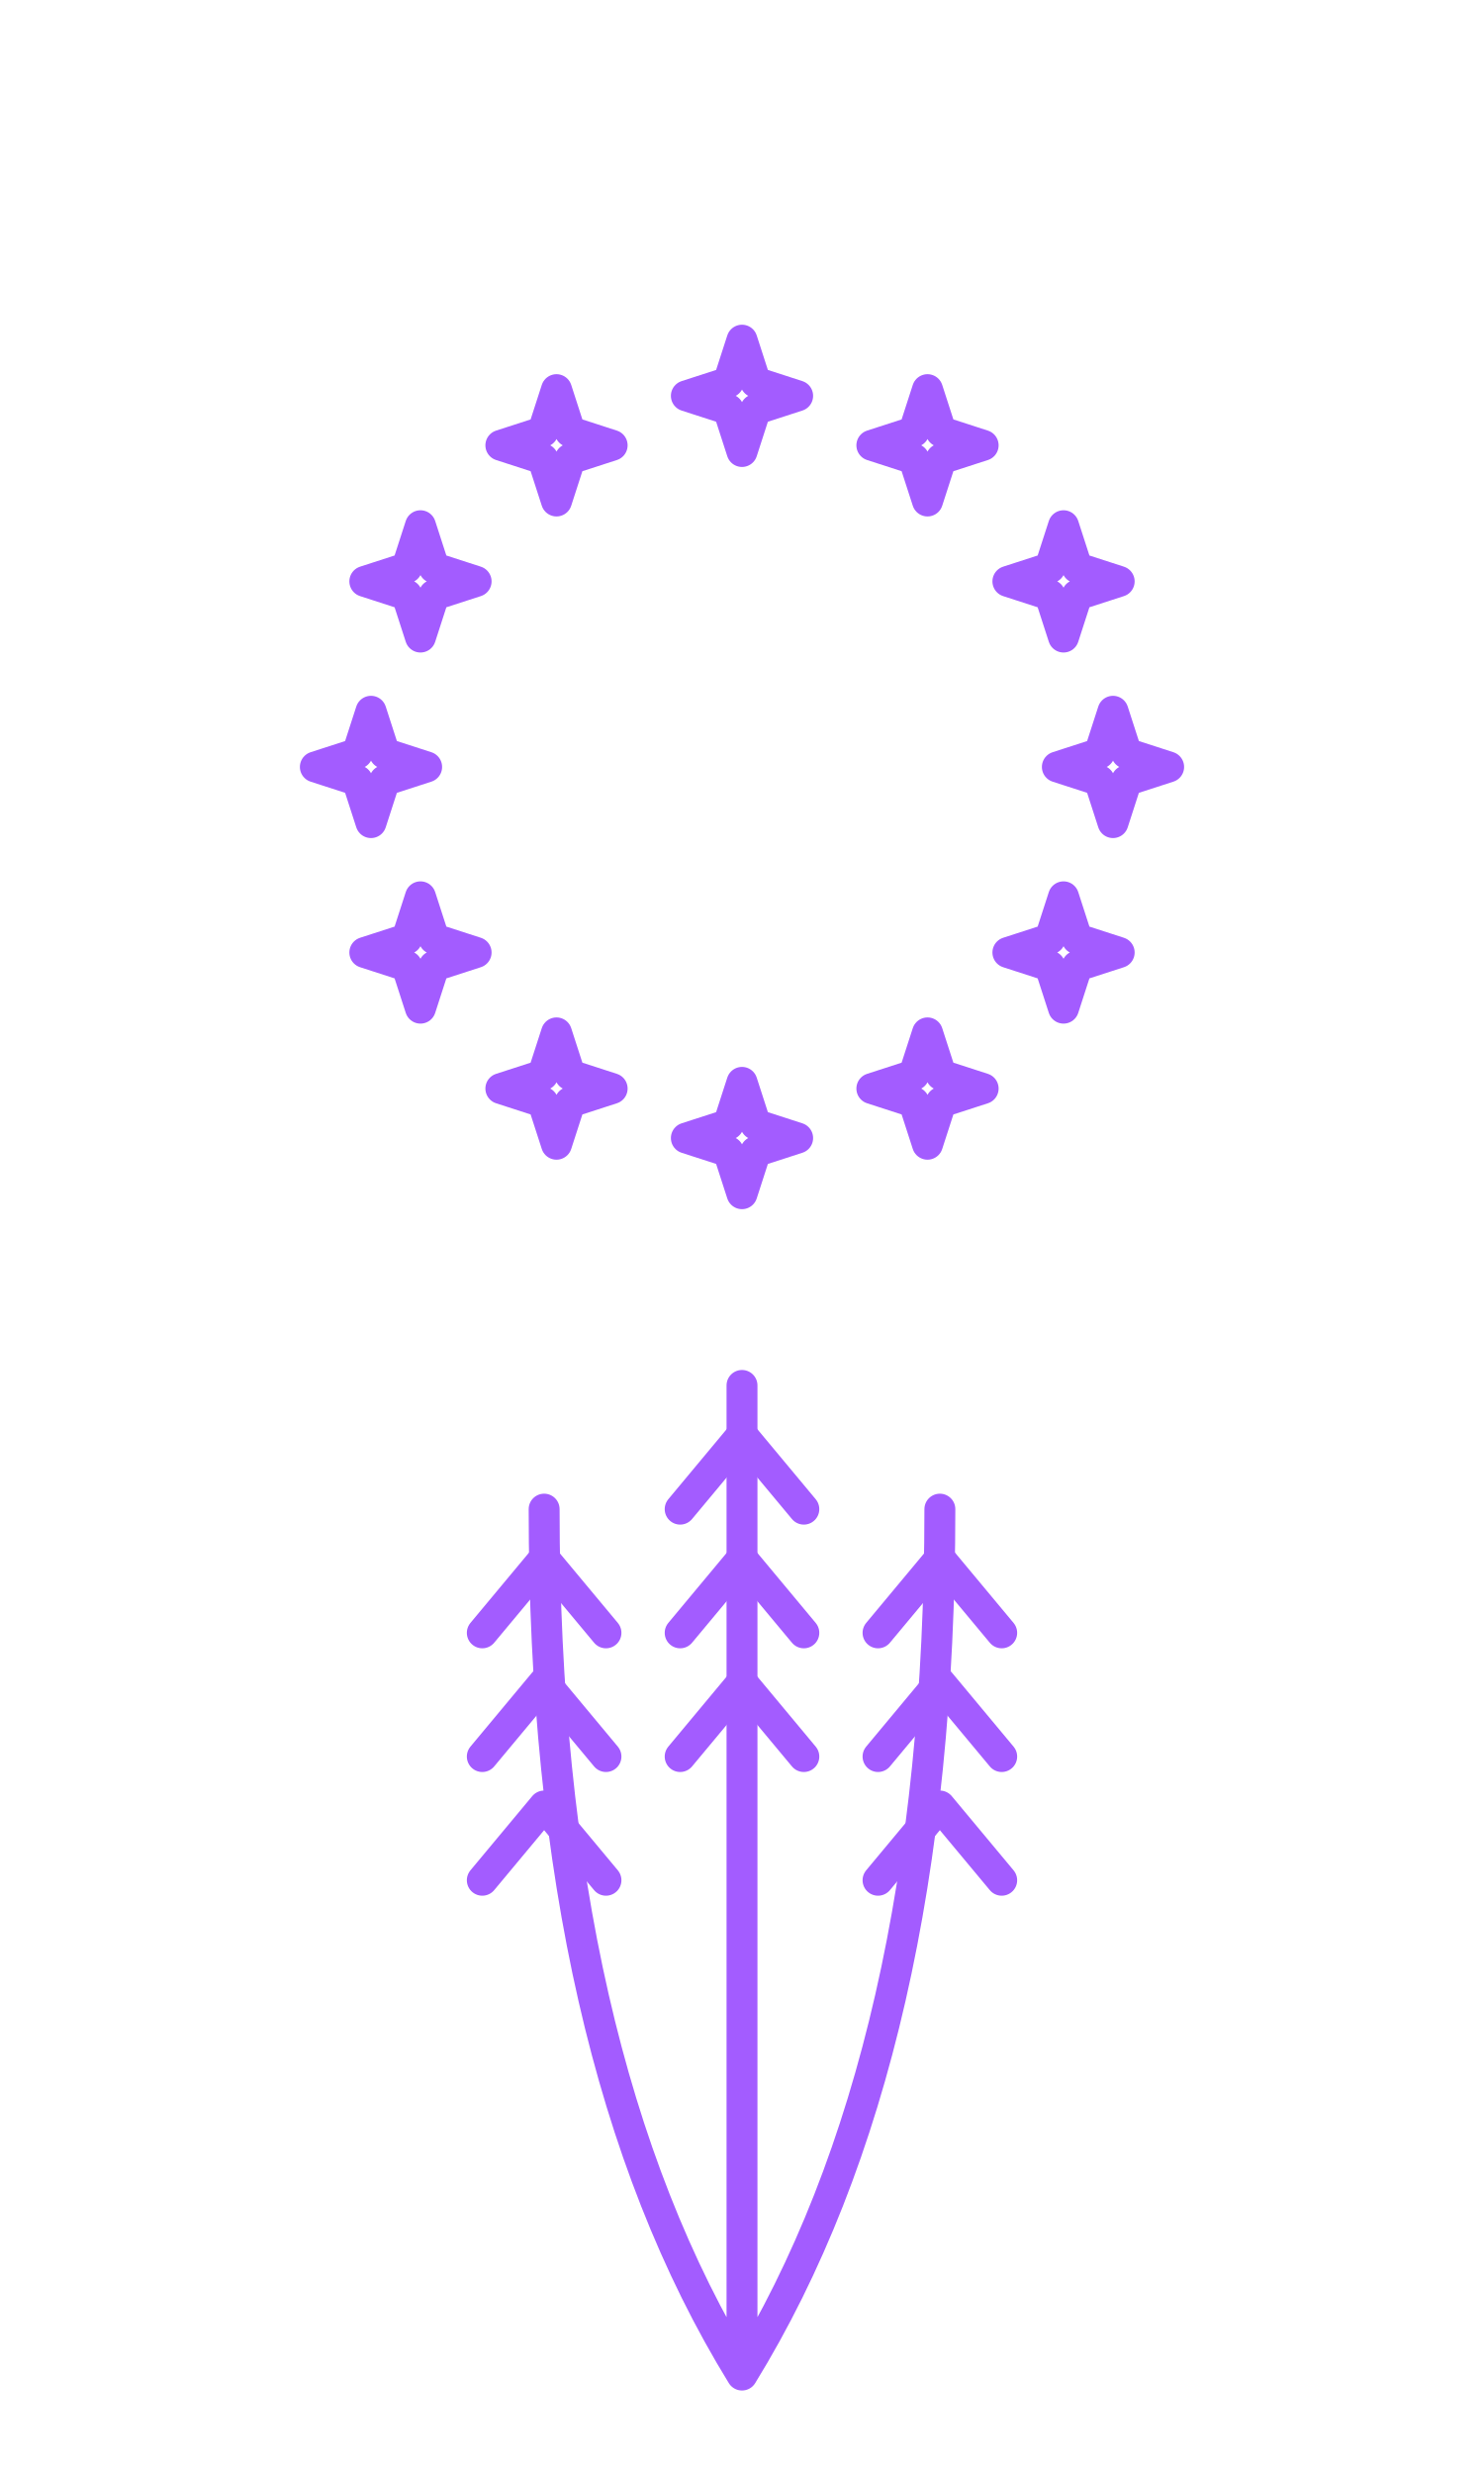
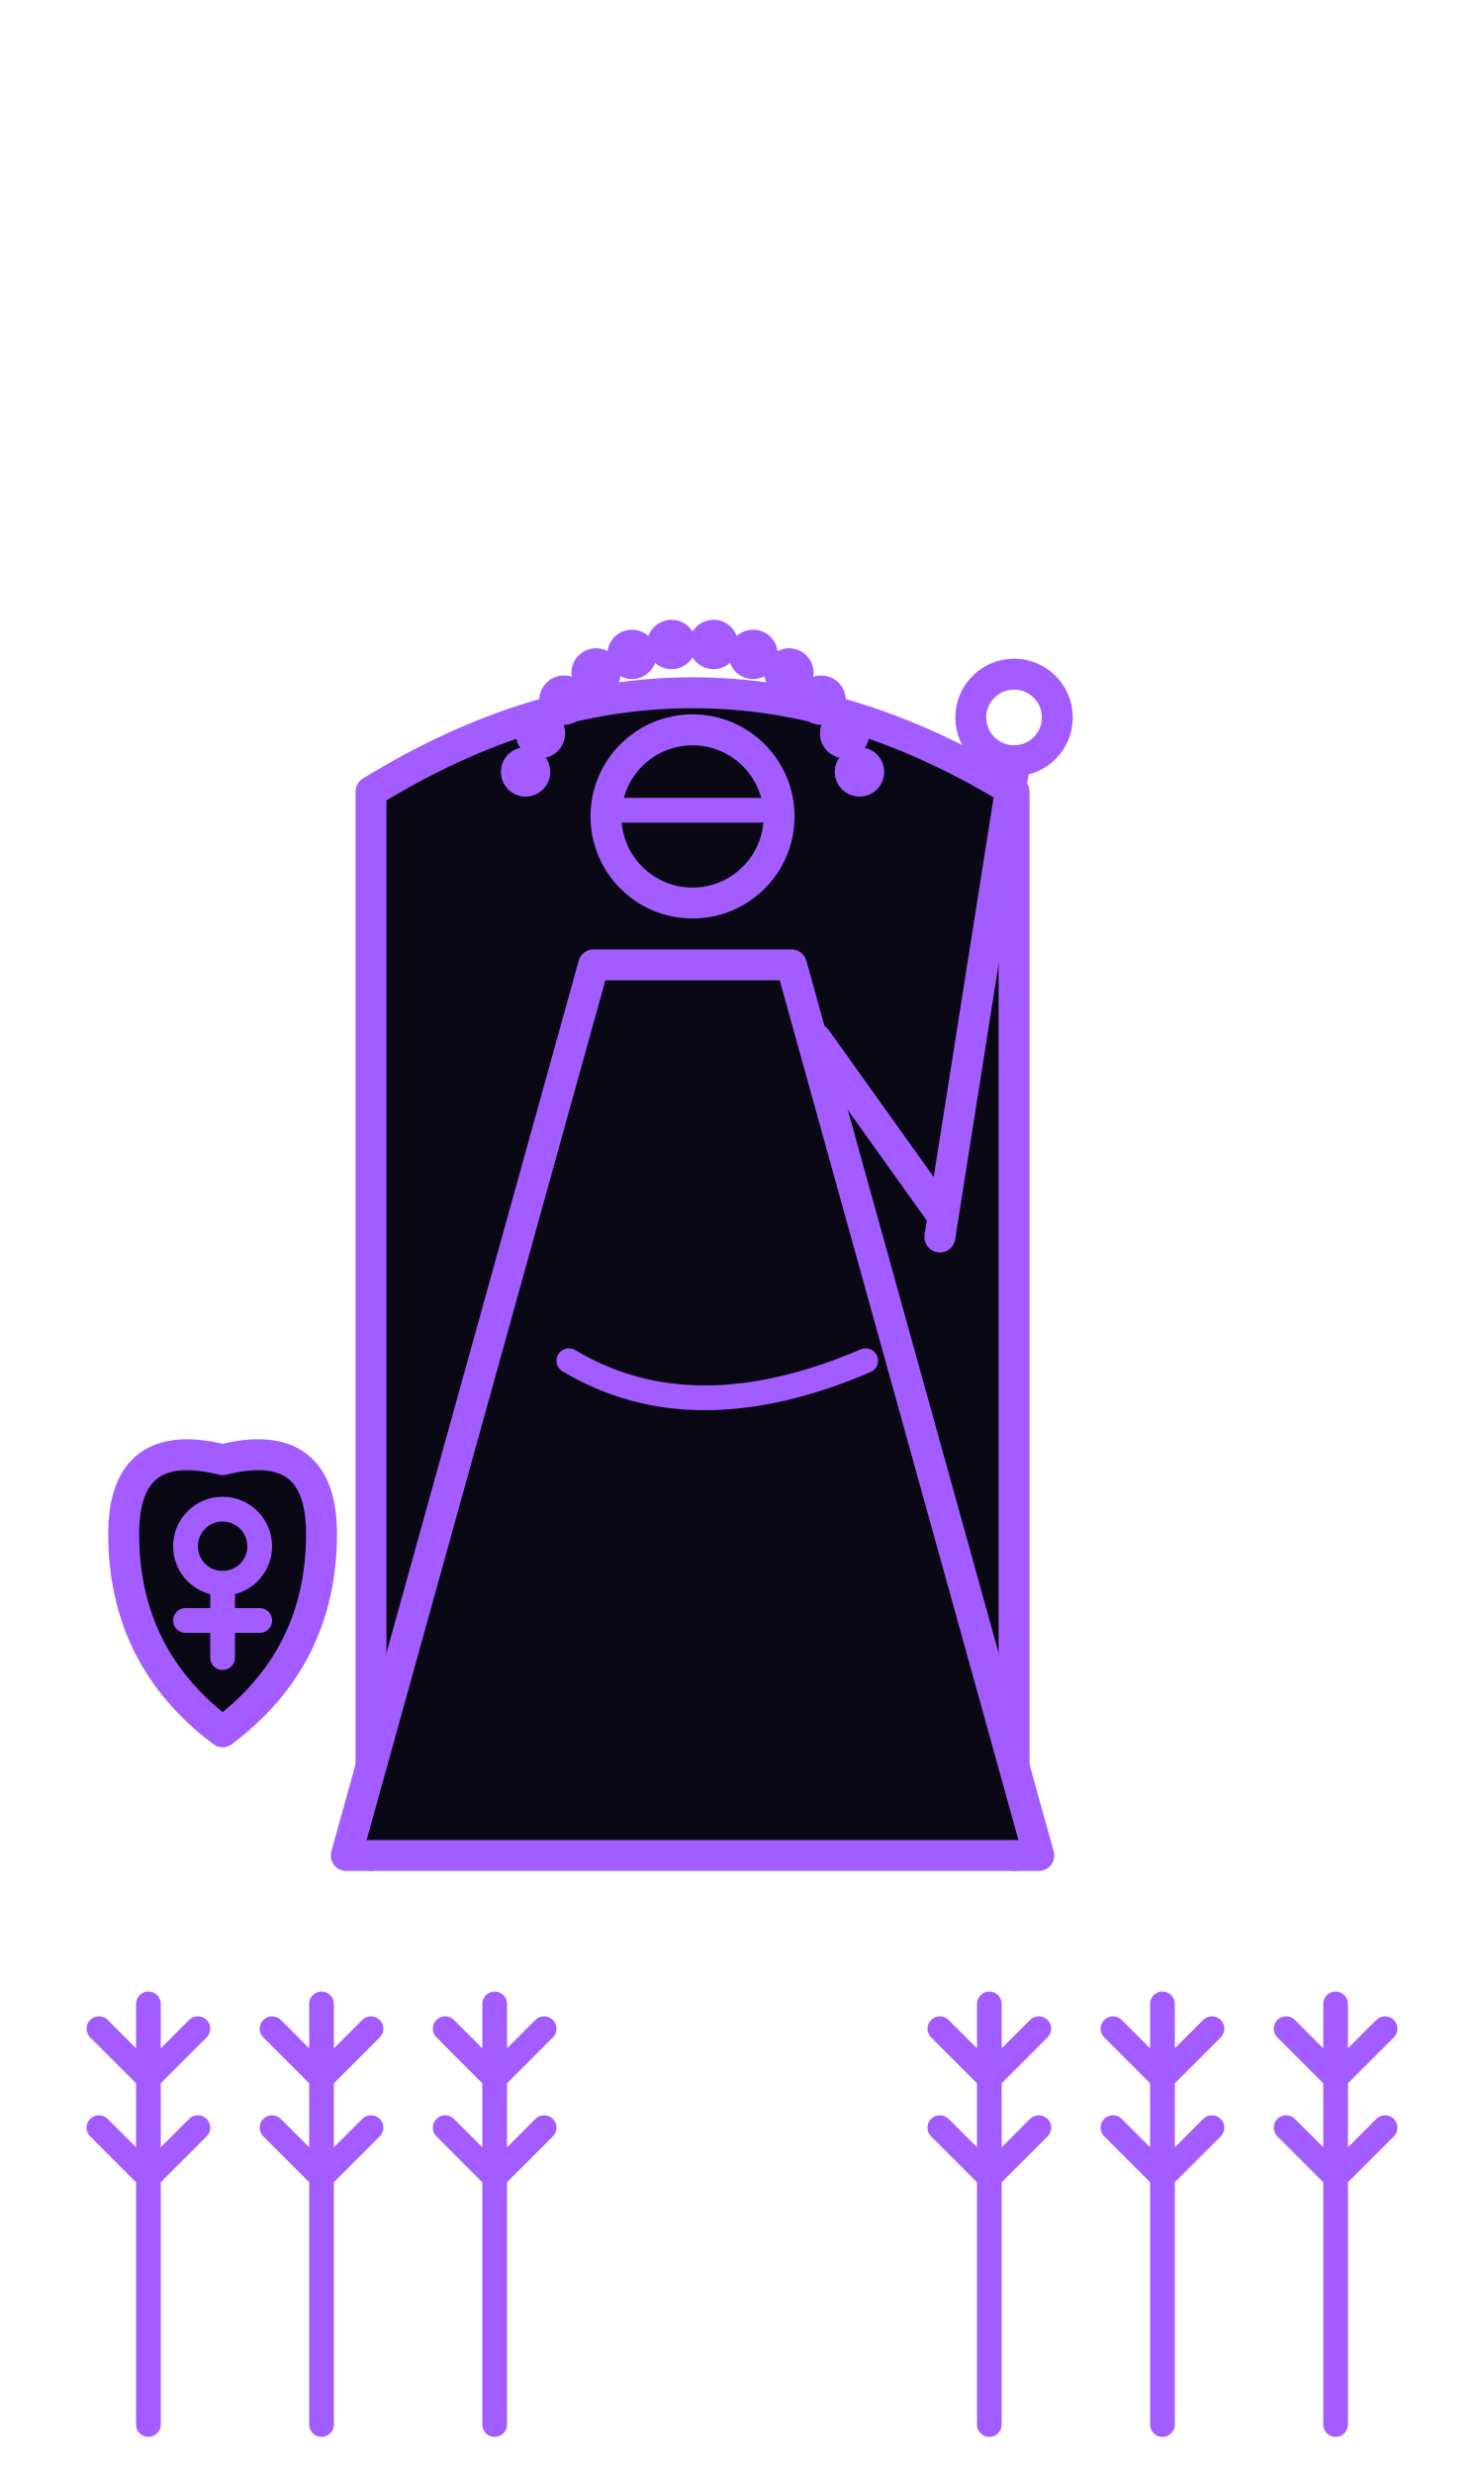
<svg xmlns="http://www.w3.org/2000/svg" viewBox="0 0 120 200" role="img">
  <g fill="none" stroke="#a35cff" stroke-width="2.5" stroke-linecap="round" stroke-linejoin="round">
-     <path d="M90 57.5 L91.1 60.9 L94.5 62 L91.1 63.1 L90 66.5 L88.9 63.1 L85.5 62 L88.9 60.9 Z" />
-     <path d="M86 72.5 L87.1 75.9 L90.5 77 L87.1 78.1 L86 81.5 L84.9 78.1 L81.5 77 L84.9 75.9 Z" />
-     <path d="M75 83.5 L76.1 86.9 L79.5 88 L76.1 89.1 L75 92.5 L73.9 89.1 L70.5 88 L73.9 86.9 Z" />
-     <path d="M60 87.5 L61.1 90.9 L64.5 92 L61.1 93.1 L60 96.5 L58.9 93.1 L55.5 92 L58.9 90.9 Z" />
-     <path d="M45 83.5 L46.1 86.9 L49.5 88 L46.1 89.1 L45 92.5 L43.9 89.1 L40.5 88 L43.9 86.9 Z" />
-     <path d="M34 72.5 L35.1 75.9 L38.5 77 L35.1 78.1 L34 81.5 L32.9 78.1 L29.5 77 L32.9 75.9 Z" />
-     <path d="M30 57.5 L31.1 60.9 L34.5 62 L31.1 63.1 L30 66.5 L28.9 63.1 L25.5 62 L28.9 60.9 Z" />
-     <path d="M34 42.5 L35.1 45.9 L38.5 47 L35.1 48.1 L34 51.5 L32.9 48.1 L29.5 47 L32.9 45.9 Z" />
-     <path d="M45 31.5 L46.1 34.9 L49.5 36 L46.1 37.1 L45 40.5 L43.9 37.1 L40.5 36 L43.9 34.9 Z" />
-     <path d="M60 27.5 L61.1 30.9 L64.5 32 L61.1 33.1 L60 36.5 L58.9 33.1 L55.5 32 L58.9 30.9 Z" />
-     <path d="M75 31.5 L76.1 34.9 L79.5 36 L76.1 37.1 L75 40.5 L73.9 37.1 L70.5 36 L73.9 34.9 Z" />
-     <path d="M86 42.5 L87.1 45.9 L90.5 47 L87.1 48.1 L86 51.5 L84.9 48.1 L81.5 47 L84.9 45.9 Z" />
-     <path d="M60 192 Q44 166 44 122 M60 192 L60 112 M60 192 Q76 166 76 122" />
-     <path d="M39 132 L44 126 L49 132 M39 142 L44 136 L49 142 M39 152 L44 146 L49 152" />
-     <path d="M55 122 L60 116 L65 122 M55 132 L60 126 L65 132 M55 142 L60 136 L65 142" />
-     <path d="M71 132 L76 126 L81 132 M71 142 L76 136 L81 142 M71 152 L76 146 L81 152" />
+     <path d="M30 150 L30 64 Q56 48 82 64 L82 150" fill="#0b0816" />
+     <path d="M48 78 L64 78 L84 150 L28 150 Z" fill="#0b0816" />
+     <path d="M46 110 Q56 116 70 110" stroke-width="2" />
+     <path d="M66 84 L76 98 M76 100 L82 62" />
+     <circle cx="82" cy="58" r="3.5" />
+     <circle cx="56" cy="66" r="7" fill="#0b0816" />
+     <path d="M50.5 65.5 L61.5 65.5" stroke-width="2" />
+     <circle cx="42.5" cy="62.4" r="1" stroke-width="2" />
+     <circle cx="43.7" cy="59.3" r="1" stroke-width="2" />
+     <circle cx="45.6" cy="56.6" r="1" stroke-width="2" />
+     <circle cx="48.2" cy="54.4" r="1" stroke-width="2" />
+     <circle cx="51.1" cy="52.9" r="1" stroke-width="2" />
+     <circle cx="54.3" cy="52.1" r="1" stroke-width="2" />
+     <circle cx="57.7" cy="52.1" r="1" stroke-width="2" />
+     <circle cx="60.9" cy="52.9" r="1" stroke-width="2" />
+     <circle cx="63.8" cy="54.4" r="1" stroke-width="2" />
+     <circle cx="66.4" cy="56.6" r="1" stroke-width="2" />
+     <circle cx="68.3" cy="59.3" r="1" stroke-width="2" />
+     <circle cx="69.5" cy="62.4" r="1" stroke-width="2" />
+     <path d="M10 124 Q10 116 18 118 Q26 116 26 124 Q26 134 18 140 Q10 134 10 124 Z" fill="#0b0816" />
+     <circle cx="18" cy="125" r="3" stroke-width="2" />
+     <path d="M18 128 L18 134 M15 131 L21 131" stroke-width="2" />
+     <path d="M12 196 L12 162 M12 168 L8 164 M12 168 L16 164 M12 176 L8 172 M12 176 L16 172" stroke-width="2" />
+     <path d="M26 196 L26 162 M26 168 L22 164 M26 168 L30 164 M26 176 L22 172 M26 176 L30 172" stroke-width="2" />
+     <path d="M40 196 L40 162 M40 168 L36 164 M40 168 L44 164 M40 176 L36 172 M40 176 L44 172" stroke-width="2" />
+     <path d="M80 196 L80 162 M80 168 L76 164 M80 168 L84 164 M80 176 L76 172 M80 176 L84 172" stroke-width="2" />
+     <path d="M94 196 L94 162 M94 168 L90 164 M94 168 L98 164 M94 176 L90 172 M94 176 L98 172" stroke-width="2" />
+     <path d="M108 196 L108 162 M108 168 L104 164 M108 168 L112 164 M108 176 L104 172 M108 176 L112 172" stroke-width="2" />
  </g>
</svg>
